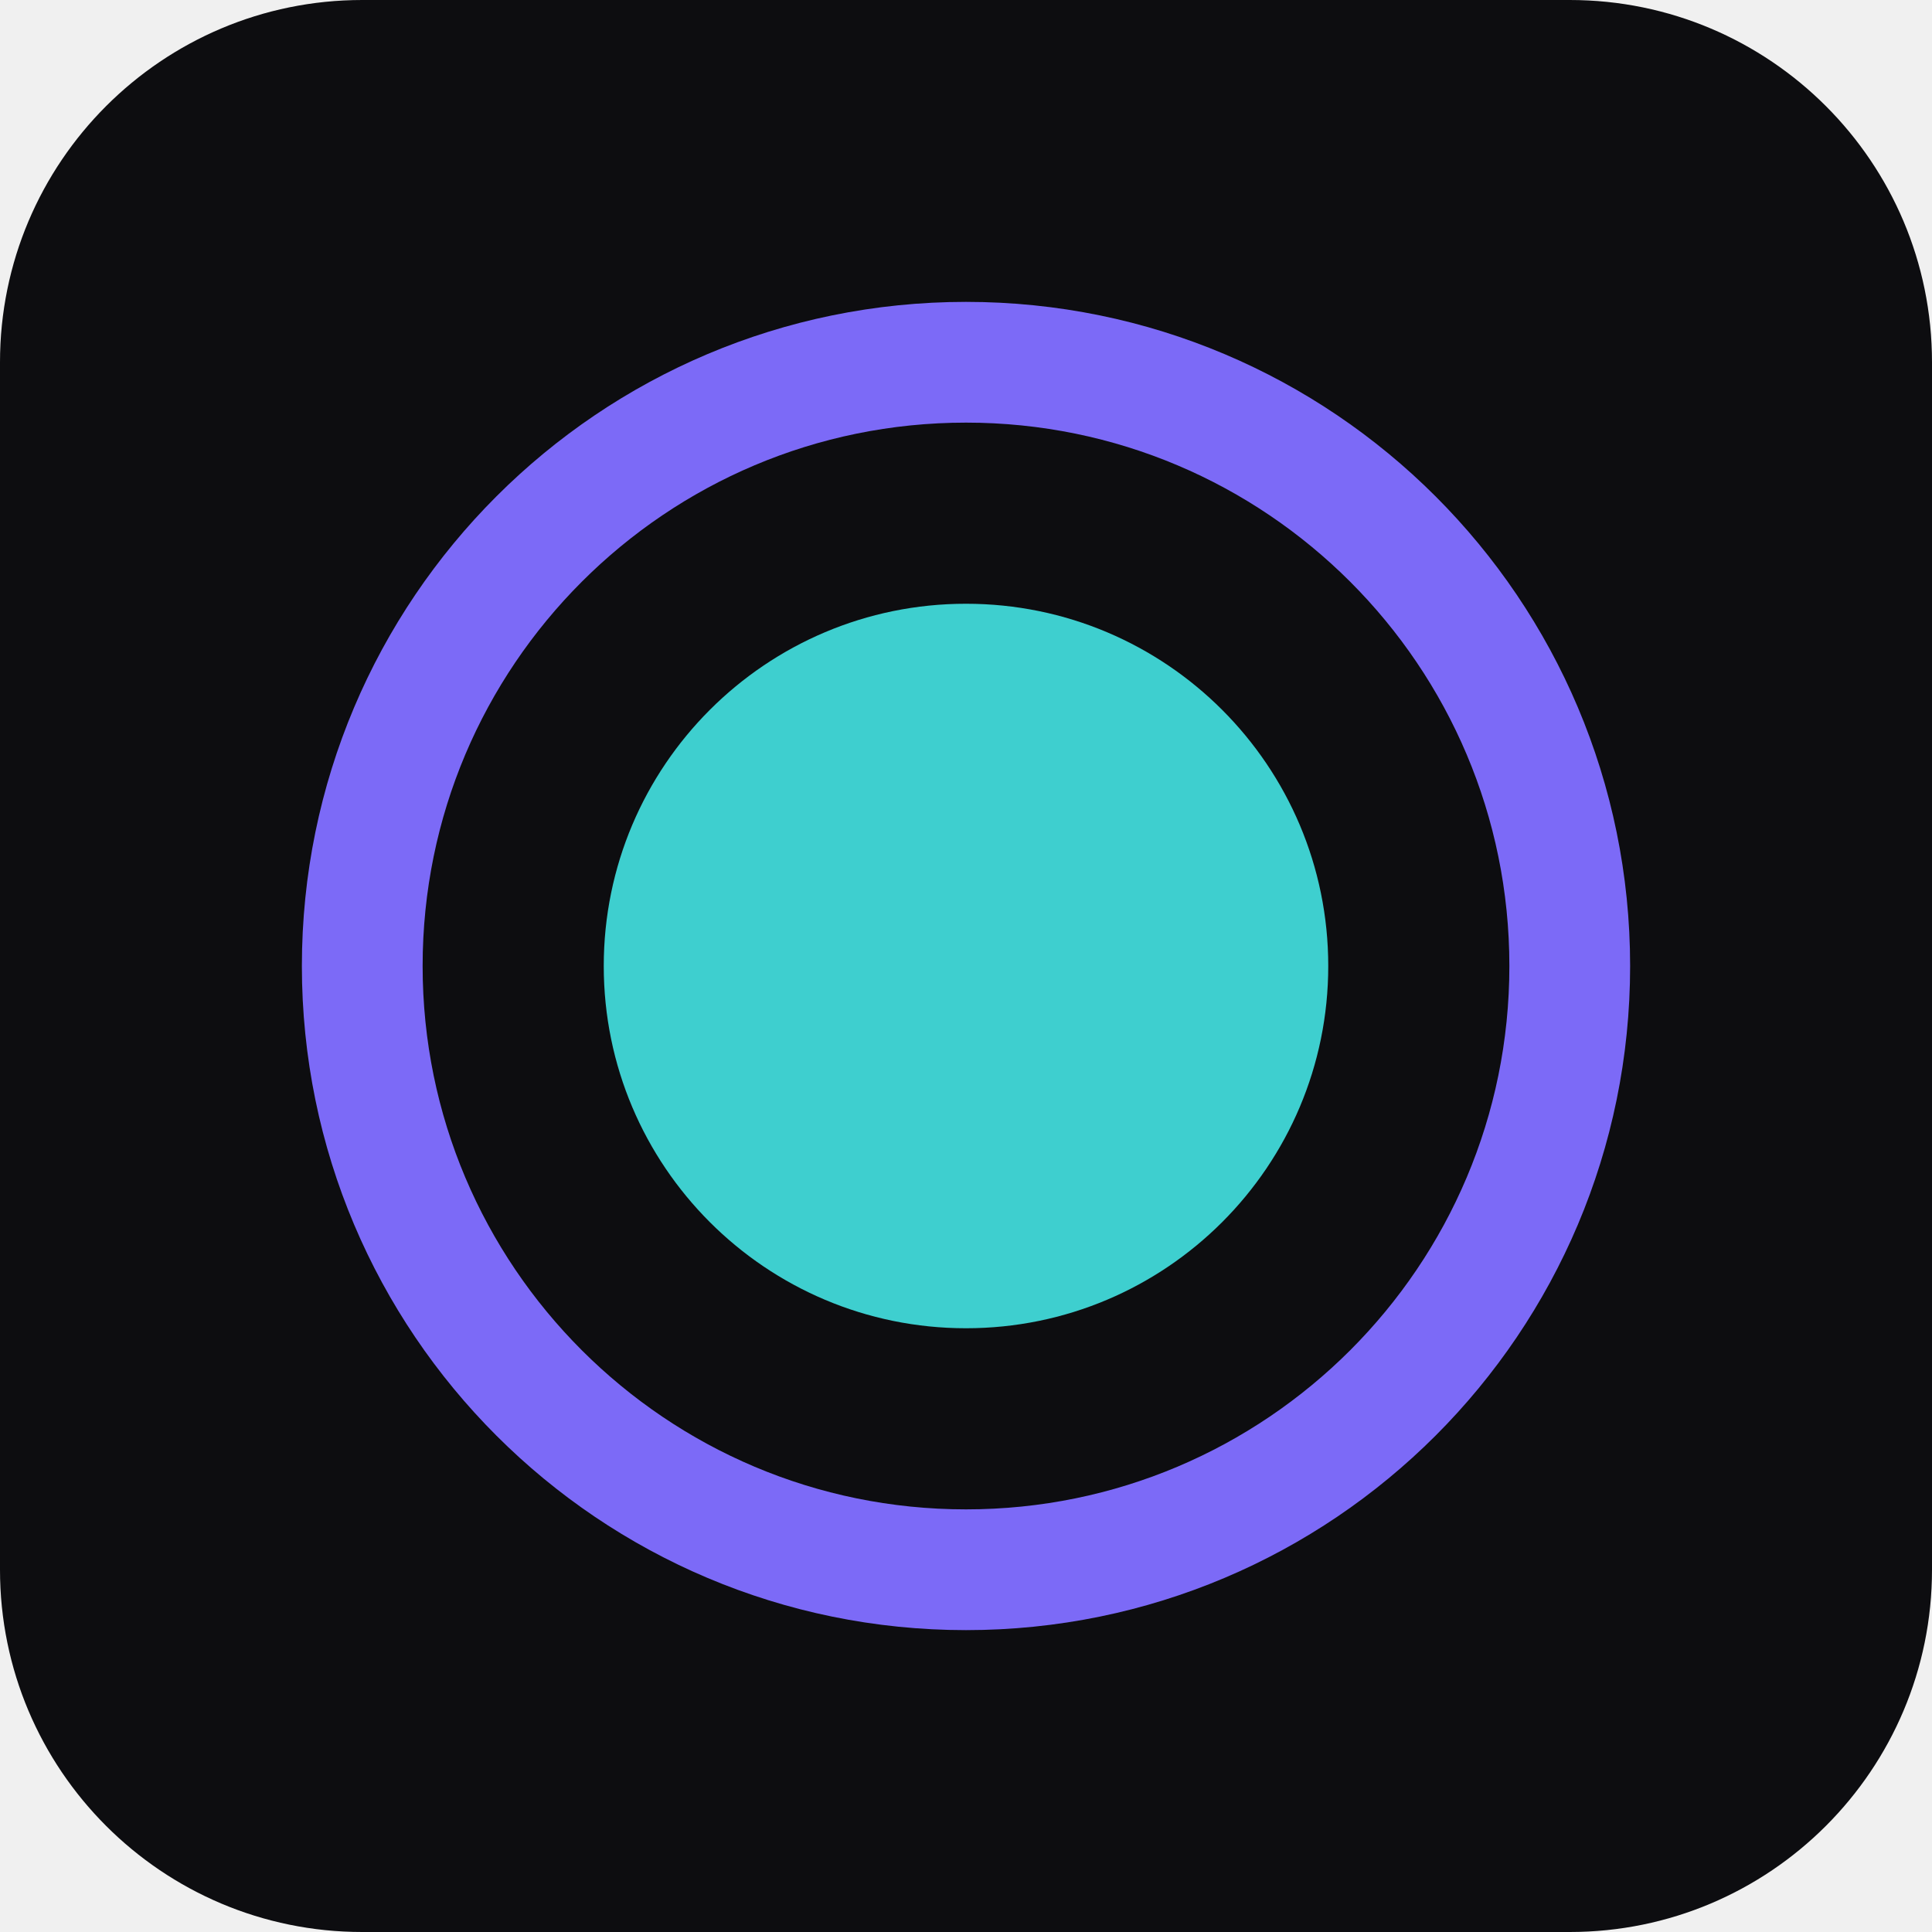
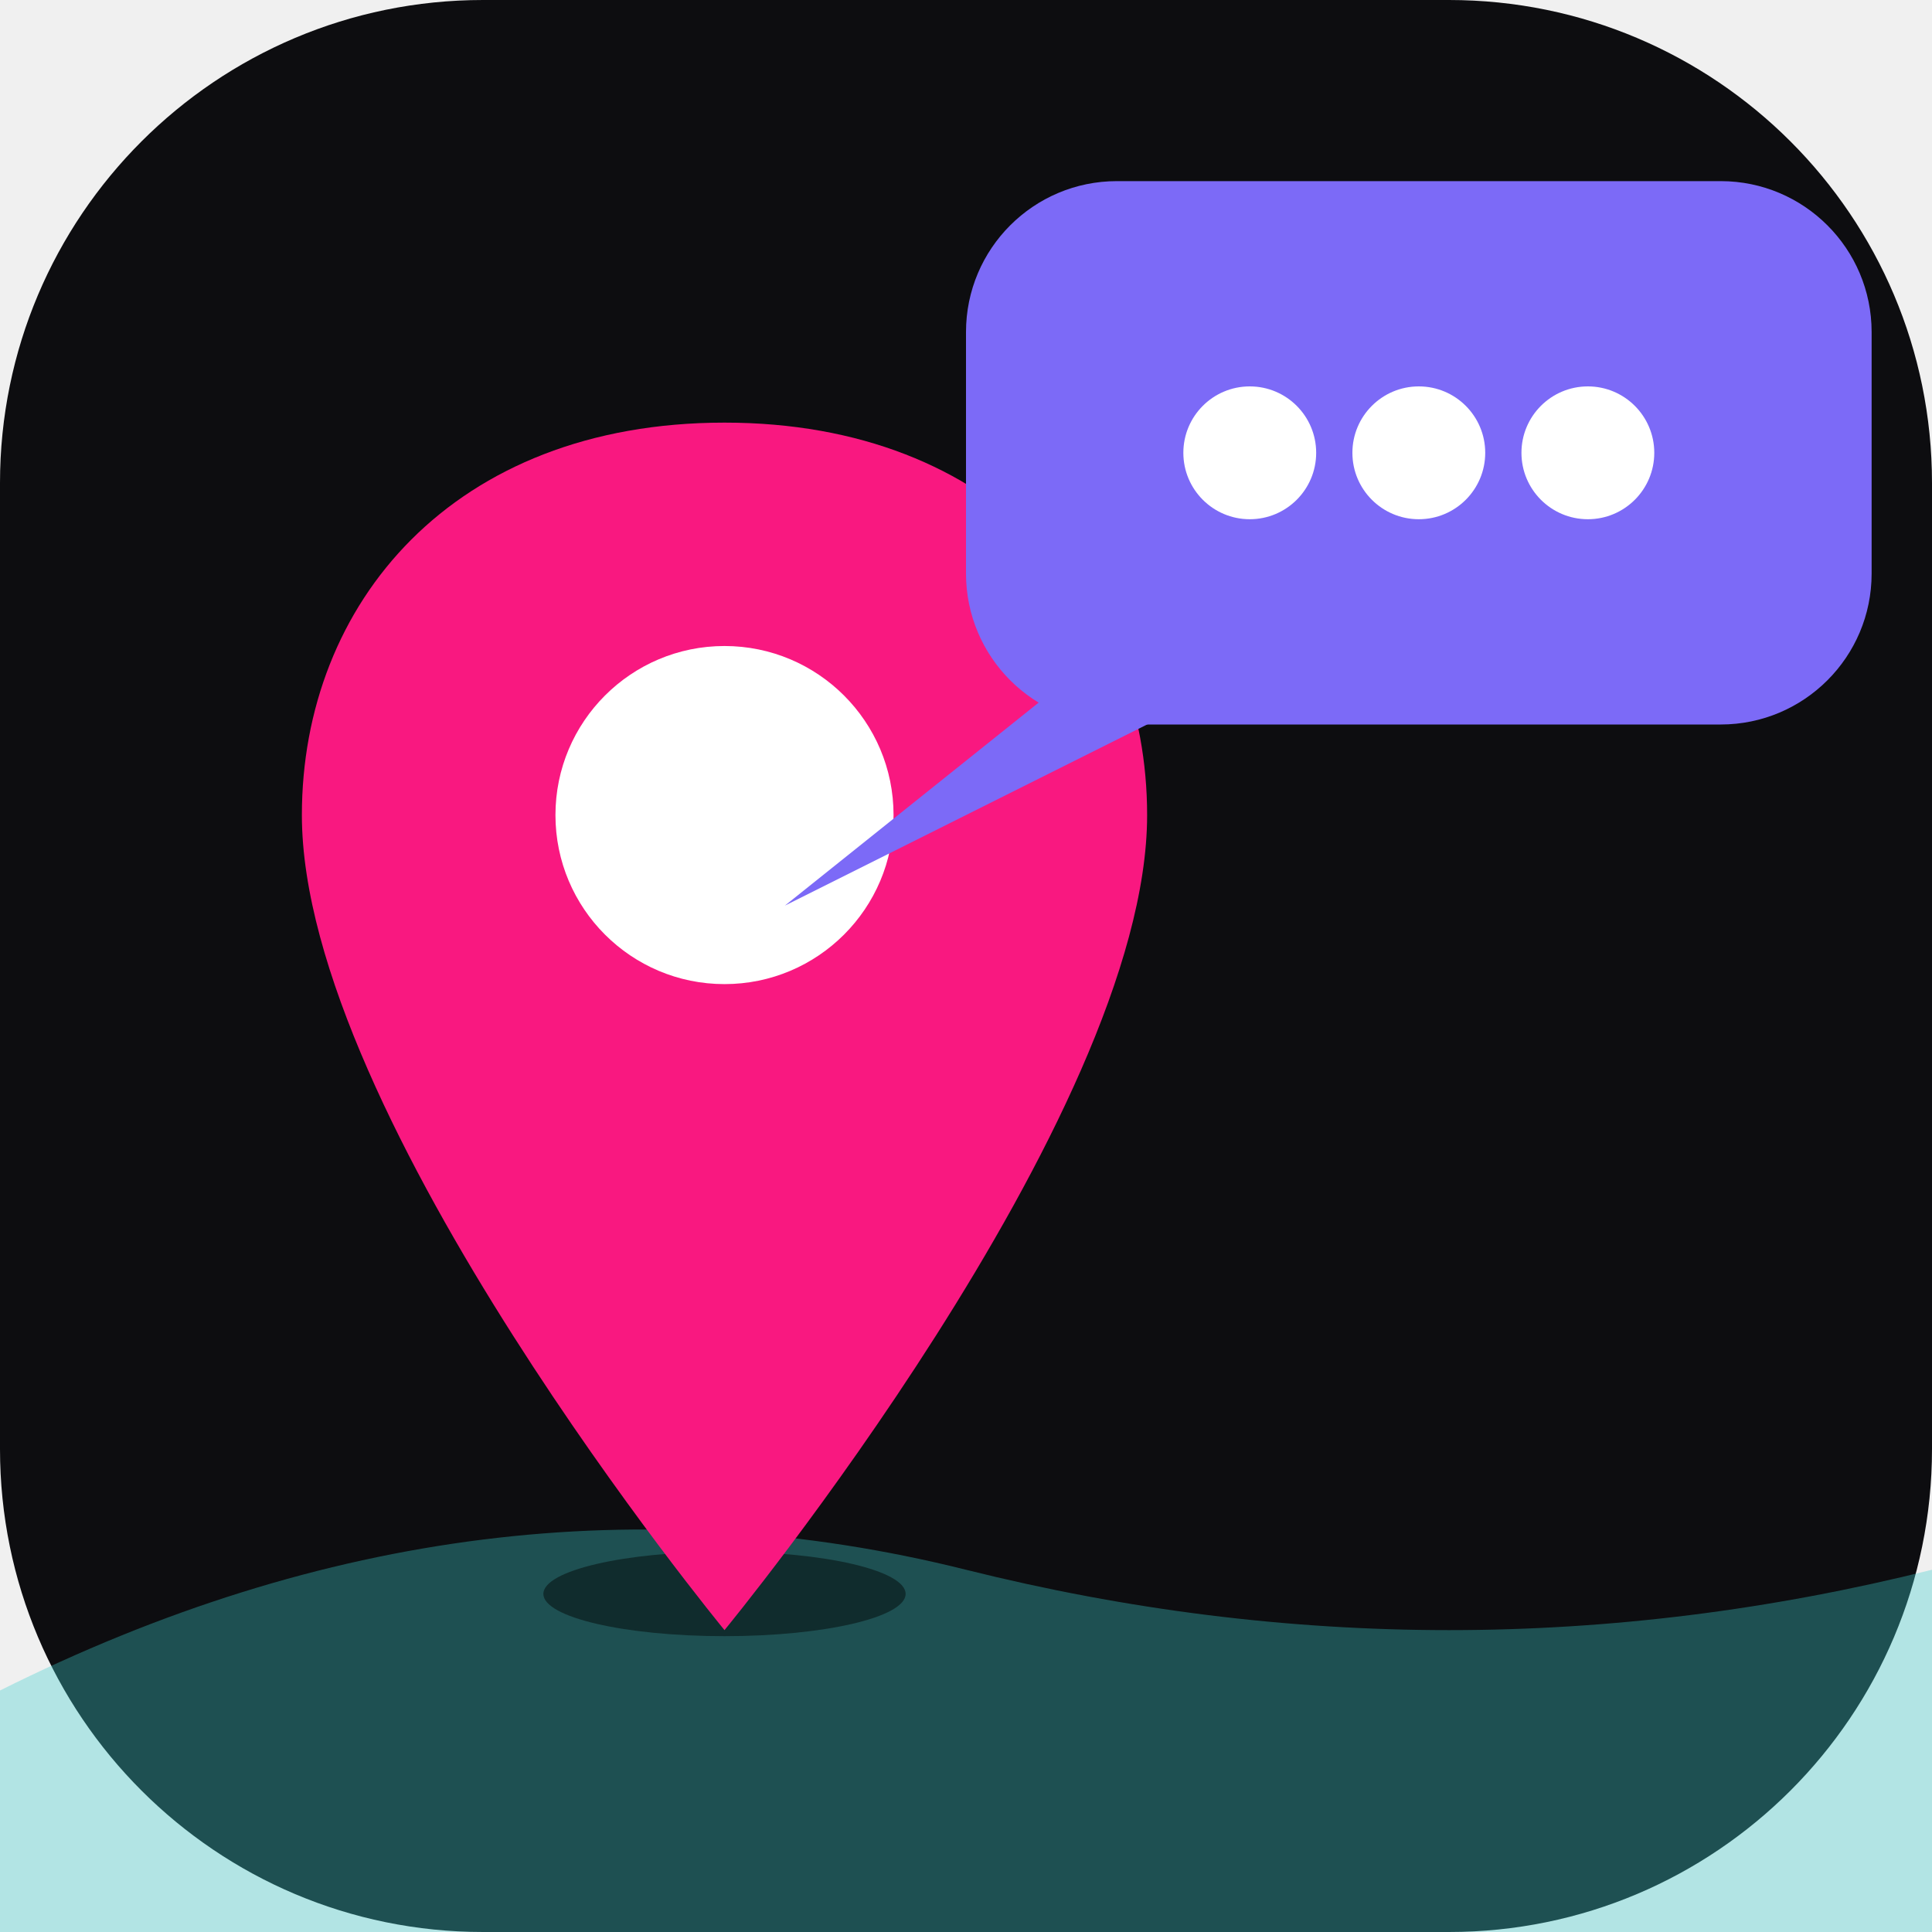
<svg xmlns="http://www.w3.org/2000/svg" viewBox="0 0 32 32">
-   <rect width="32" height="32" rx="6" fill="#0d0d10" />
-   <circle cx="16" cy="16" r="6" fill="#3ecfcf" />
-   <circle cx="16" cy="16" r="10" fill="none" stroke="#7c6af7" stroke-width="2" />
+   <rect width="32" height="32" rx="8" fill="#0d0d10" />
+   <path d="M0 28 Q8 24 16 26 T32 26 L32 32 L0 32 Z" fill="#3ecfcf" opacity=".35" />
+   <ellipse cx="12" cy="26.4" rx="3" ry=".7" fill="#000" opacity=".45" />
+   <path d="M12 7 C7.5 7 5 10 5 13.5 C5 18.5 12 27 12 27 C12 27 19 18.5 19 13.5 C19 10 16.5 7 12 7 Z" fill="#f91880" />
+   <circle cx="12" cy="13.5" r="2.8" fill="#fff" />
+   <g fill="#7c6af7">
+     <rect x="16" y="3" width="15" height="9" rx="2.5" />
+     <path d="M18 11 L13 15 L21 11 Z" />
+   </g>
+   <circle cx="20.7" cy="7.5" r="1.1" fill="#fff" />
+   <circle cx="23.5" cy="7.5" r="1.1" fill="#fff" />
+   <circle cx="26.3" cy="7.5" r="1.1" fill="#fff" />
</svg>
